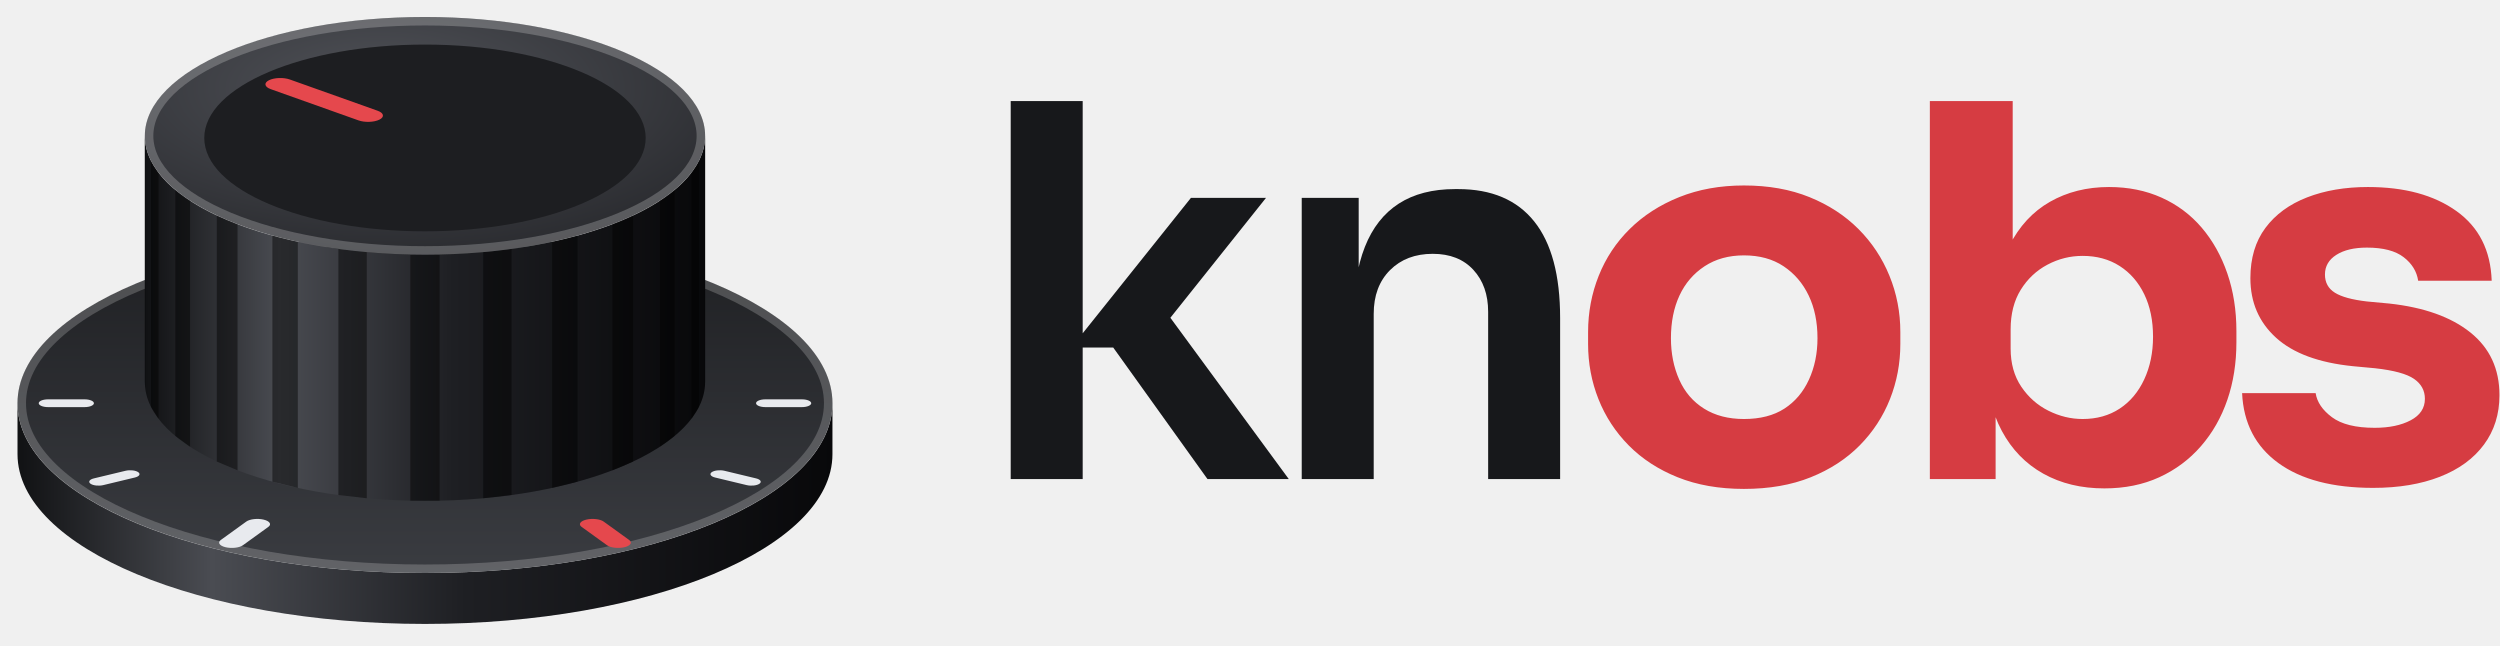
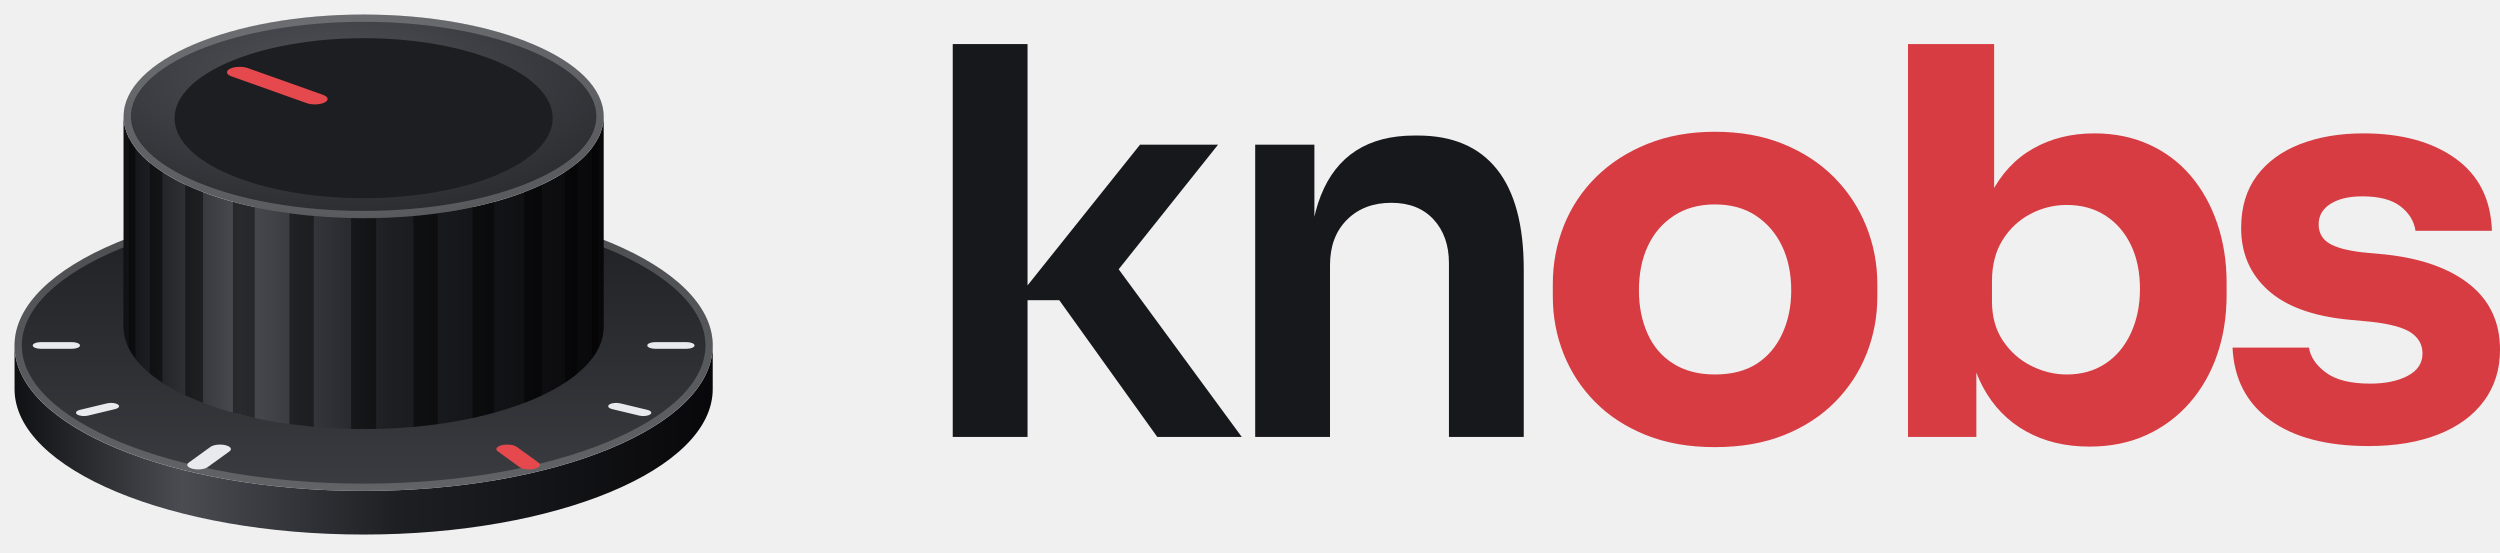
- <svg xmlns="http://www.w3.org/2000/svg" viewBox="0 0 588.75 152.00" width="1178" height="304">
+ <svg xmlns="http://www.w3.org/2000/svg" viewBox="0 0 687.50 152.00" width="1375" height="304">
  <svg x="0.00" y="0.00" width="200.00" height="152.00" viewBox="20 40 200 152">
    <defs>
      <linearGradient id="k5b-side" x1="0" x2="1">
        <stop offset="0" stop-color="#101113" />
        <stop offset=".24" stop-color="#4a4c52" />
        <stop offset=".55" stop-color="#1e1f23" />
        <stop offset="1" stop-color="#08080a" />
      </linearGradient>
      <linearGradient id="k5b-skirt" x1="0" y1="0" x2="0" y2="1">
        <stop offset="0" stop-color="#1e1f22" />
        <stop offset="1" stop-color="#3a3c41" />
      </linearGradient>
      <radialGradient id="k5b-top" cx=".42" cy=".3" r=".8">
        <stop offset="0" stop-color="#505258" />
        <stop offset="1" stop-color="#26272b" />
      </radialGradient>
      <clipPath id="k5b-clip">
        <path d="M54 72 V130 A66 28 0 0 0 186 130 V72 A66 28 0 0 1 54 72 Z" />
      </clipPath>
    </defs>
    <path d="M24 135 V147 A96 40 0 0 0 216 147 V135 A96 40 0 0 1 24 135 Z" fill="url(#k5b-side)" />
    <ellipse cx="120" cy="135" rx="96" ry="40" fill="url(#k5b-skirt)" />
    <ellipse cx="120" cy="135" rx="95" ry="39" fill="none" stroke="#fff" stroke-opacity=".2" stroke-width="2" />
    <g transform="translate(120 135) scale(1 .4167)">
      <g fill="#e8eaee">
        <rect x="-3" y="-94" width="6" height="18" rx="3" transform="rotate(-150)" />
        <rect x="-2.2" y="-91" width="4.4" height="13" rx="2.2" transform="rotate(-120)" />
        <rect x="-2.2" y="-91" width="4.4" height="13" rx="2.2" transform="rotate(-90)" />
        <rect x="-2.2" y="-91" width="4.4" height="13" rx="2.2" transform="rotate(90)" />
        <rect x="-2.2" y="-91" width="4.4" height="13" rx="2.2" transform="rotate(120)" />
      </g>
      <rect x="-3" y="-94" width="6" height="18" rx="3" fill="#e5484d" transform="rotate(150)" />
    </g>
    <path d="M54 72 V130 A66 28 0 0 0 186 130 V72 A66 28 0 0 1 54 72 Z" fill="url(#k5b-side)" />
    <g clip-path="url(#k5b-clip)">
      <path d="M54.00 72.00L54.09 73.47L54.09 131.47L54.00 130.00ZM55.44 77.82L57.23 80.65L57.23 138.65L55.44 135.82ZM61.19 84.71L64.65 87.25L64.65 145.25L61.19 142.71ZM70.95 90.74L75.84 92.81L75.84 150.81L70.95 148.74ZM84.05 95.48L90.04 96.95L90.04 154.95L84.05 153.48ZM99.60 98.63L106.28 99.39L106.28 157.39L99.60 156.63ZM116.55 99.96L123.45 99.96L123.45 157.96L116.55 157.96ZM133.72 99.39L140.40 98.63L140.40 156.63L133.72 157.39ZM149.96 96.95L155.95 95.48L155.95 153.48L149.96 154.95ZM164.16 92.81L169.05 90.74L169.05 148.74L164.16 150.81ZM175.35 87.25L178.81 84.71L178.81 142.71L175.35 145.25ZM182.77 80.65L184.56 77.82L184.56 135.82L182.77 138.65ZM185.91 73.47L186.00 72.00L186.00 130.00L185.91 131.47Z" fill="#000" fill-opacity=".45" />
    </g>
    <ellipse cx="120" cy="72" rx="66" ry="28" fill="url(#k5b-top)" />
    <ellipse cx="120" cy="72" rx="65" ry="27" fill="none" stroke="#fff" stroke-opacity=".22" stroke-width="2" />
    <ellipse cx="120" cy="72.5" rx="52" ry="22" fill="#1d1e21" />
    <g transform="translate(120 72) scale(1 .4242)">
      <rect x="-3.5" y="-48" width="7" height="34" rx="3.5" fill="#e5484d" transform="rotate(-50)" />
    </g>
  </svg>
-   <g transform="translate(228.36 112.87) scale(1.22)">
+   <g transform="translate(250.31 120.15) scale(1.48)">
    <path fill="#17181b" d="M61.60 0L45.90 0L27.70-25.40L19.60-25.40L42.70-54.30L57.20-54.30L35.90-27.60L36.20-34.60L61.60 0ZM21.80 0L7.90 0L7.90-73L21.80-73L21.80 0ZM78 0L64.10 0L64.10-54.30L75.10-54.30L75.10-31L74.10-31Q74.10-39.30 76.30-44.85Q78.50-50.40 82.85-53.20Q87.20-56 93.70-56L93.70-56L94.30-56Q104-56 109-49.75Q114-43.50 114-31.10L114-31.10L114 0L100.10 0L100.10-32.30Q100.10-37.30 97.25-40.40Q94.40-43.50 89.40-43.50L89.40-43.50Q84.30-43.50 81.15-40.35Q78-37.20 78-31.90L78-31.90L78 0Z" />
    <path fill="#d63c42" d="M149.50 1.90L149.50 1.90Q142.30 1.90 136.70-0.35Q131.10-2.60 127.25-6.50Q123.40-10.40 121.40-15.45Q119.40-20.50 119.40-26.10L119.40-26.10L119.40-28.40Q119.40-34.10 121.45-39.25Q123.50-44.40 127.45-48.30Q131.40-52.20 137-54.45Q142.60-56.70 149.50-56.70L149.50-56.70Q156.60-56.70 162.15-54.45Q167.70-52.20 171.60-48.30Q175.50-44.40 177.60-39.25Q179.70-34.10 179.70-28.40L179.70-28.40L179.70-26.10Q179.70-20.50 177.70-15.45Q175.70-10.40 171.85-6.50Q168-2.60 162.40-0.35Q156.80 1.90 149.50 1.90ZM149.50-11.60L149.50-11.60Q154.20-11.60 157.30-13.60Q160.40-15.60 162.05-19.20Q163.70-22.80 163.70-27.20L163.70-27.20Q163.70-31.90 162-35.45Q160.30-39 157.15-41.10Q154-43.20 149.50-43.20L149.50-43.20Q145.10-43.20 141.90-41.10Q138.70-39 137.05-35.45Q135.40-31.90 135.40-27.20L135.40-27.20Q135.40-22.80 137-19.20Q138.60-15.60 141.80-13.60Q145-11.60 149.50-11.60ZM219.10 1.80L219.10 1.80Q212.40 1.80 207.30-1.05Q202.20-3.90 199.30-9.30Q196.40-14.70 196.20-22.50L196.20-22.50L198.10-22.50L198.10 0L185.40 0L185.40-73L201.40-73L201.40-35.90L197.60-31.10Q197.90-39.40 200.75-45.05Q203.60-50.70 208.60-53.55Q213.60-56.40 220-56.40L220-56.40Q225.60-56.40 230.15-54.35Q234.70-52.30 237.90-48.55Q241.10-44.80 242.85-39.70Q244.60-34.60 244.60-28.60L244.60-28.60L244.60-26.40Q244.60-20.40 242.85-15.30Q241.10-10.20 237.75-6.35Q234.40-2.50 229.70-0.35Q225 1.80 219.10 1.80ZM214.90-11.60L214.90-11.60Q219-11.60 222.05-13.60Q225.10-15.60 226.80-19.25Q228.50-22.90 228.50-27.50L228.50-27.50Q228.50-32.20 226.80-35.70Q225.10-39.20 222.05-41.15Q219-43.10 214.90-43.10L214.90-43.10Q211.30-43.10 208.10-41.40Q204.90-39.70 202.95-36.55Q201-33.40 201-28.90L201-28.90L201-25.20Q201-20.90 203.05-17.85Q205.10-14.80 208.30-13.20Q211.50-11.60 214.90-11.60ZM271 1.70L271 1.70Q259.30 1.70 252.70-3.10Q246.10-7.90 245.70-16.60L245.70-16.60L259.90-16.60Q260.30-14 263.05-11.95Q265.80-9.90 271.30-9.90L271.30-9.90Q275.50-9.90 278.25-11.35Q281-12.80 281-15.50L281-15.50Q281-17.90 278.90-19.35Q276.80-20.80 271.40-21.40L271.40-21.40L267.10-21.80Q257.20-22.80 252.25-27.30Q247.30-31.80 247.30-38.80L247.30-38.80Q247.30-44.60 250.20-48.50Q253.10-52.40 258.25-54.40Q263.40-56.40 270-56.40L270-56.40Q280.60-56.40 287.10-51.75Q293.60-47.10 293.90-38.30L293.90-38.30L279.70-38.30Q279.30-41 276.90-42.85Q274.50-44.70 269.80-44.70L269.80-44.70Q266.10-44.70 263.90-43.30Q261.70-41.90 261.70-39.50L261.70-39.50Q261.70-37.20 263.60-36Q265.50-34.80 269.80-34.30L269.80-34.30L274.10-33.90Q284.20-32.80 289.80-28.30Q295.40-23.80 295.40-16.20L295.40-16.20Q295.40-10.70 292.40-6.65Q289.40-2.60 283.90-0.45Q278.40 1.70 271 1.70Z" />
  </g>
</svg>
